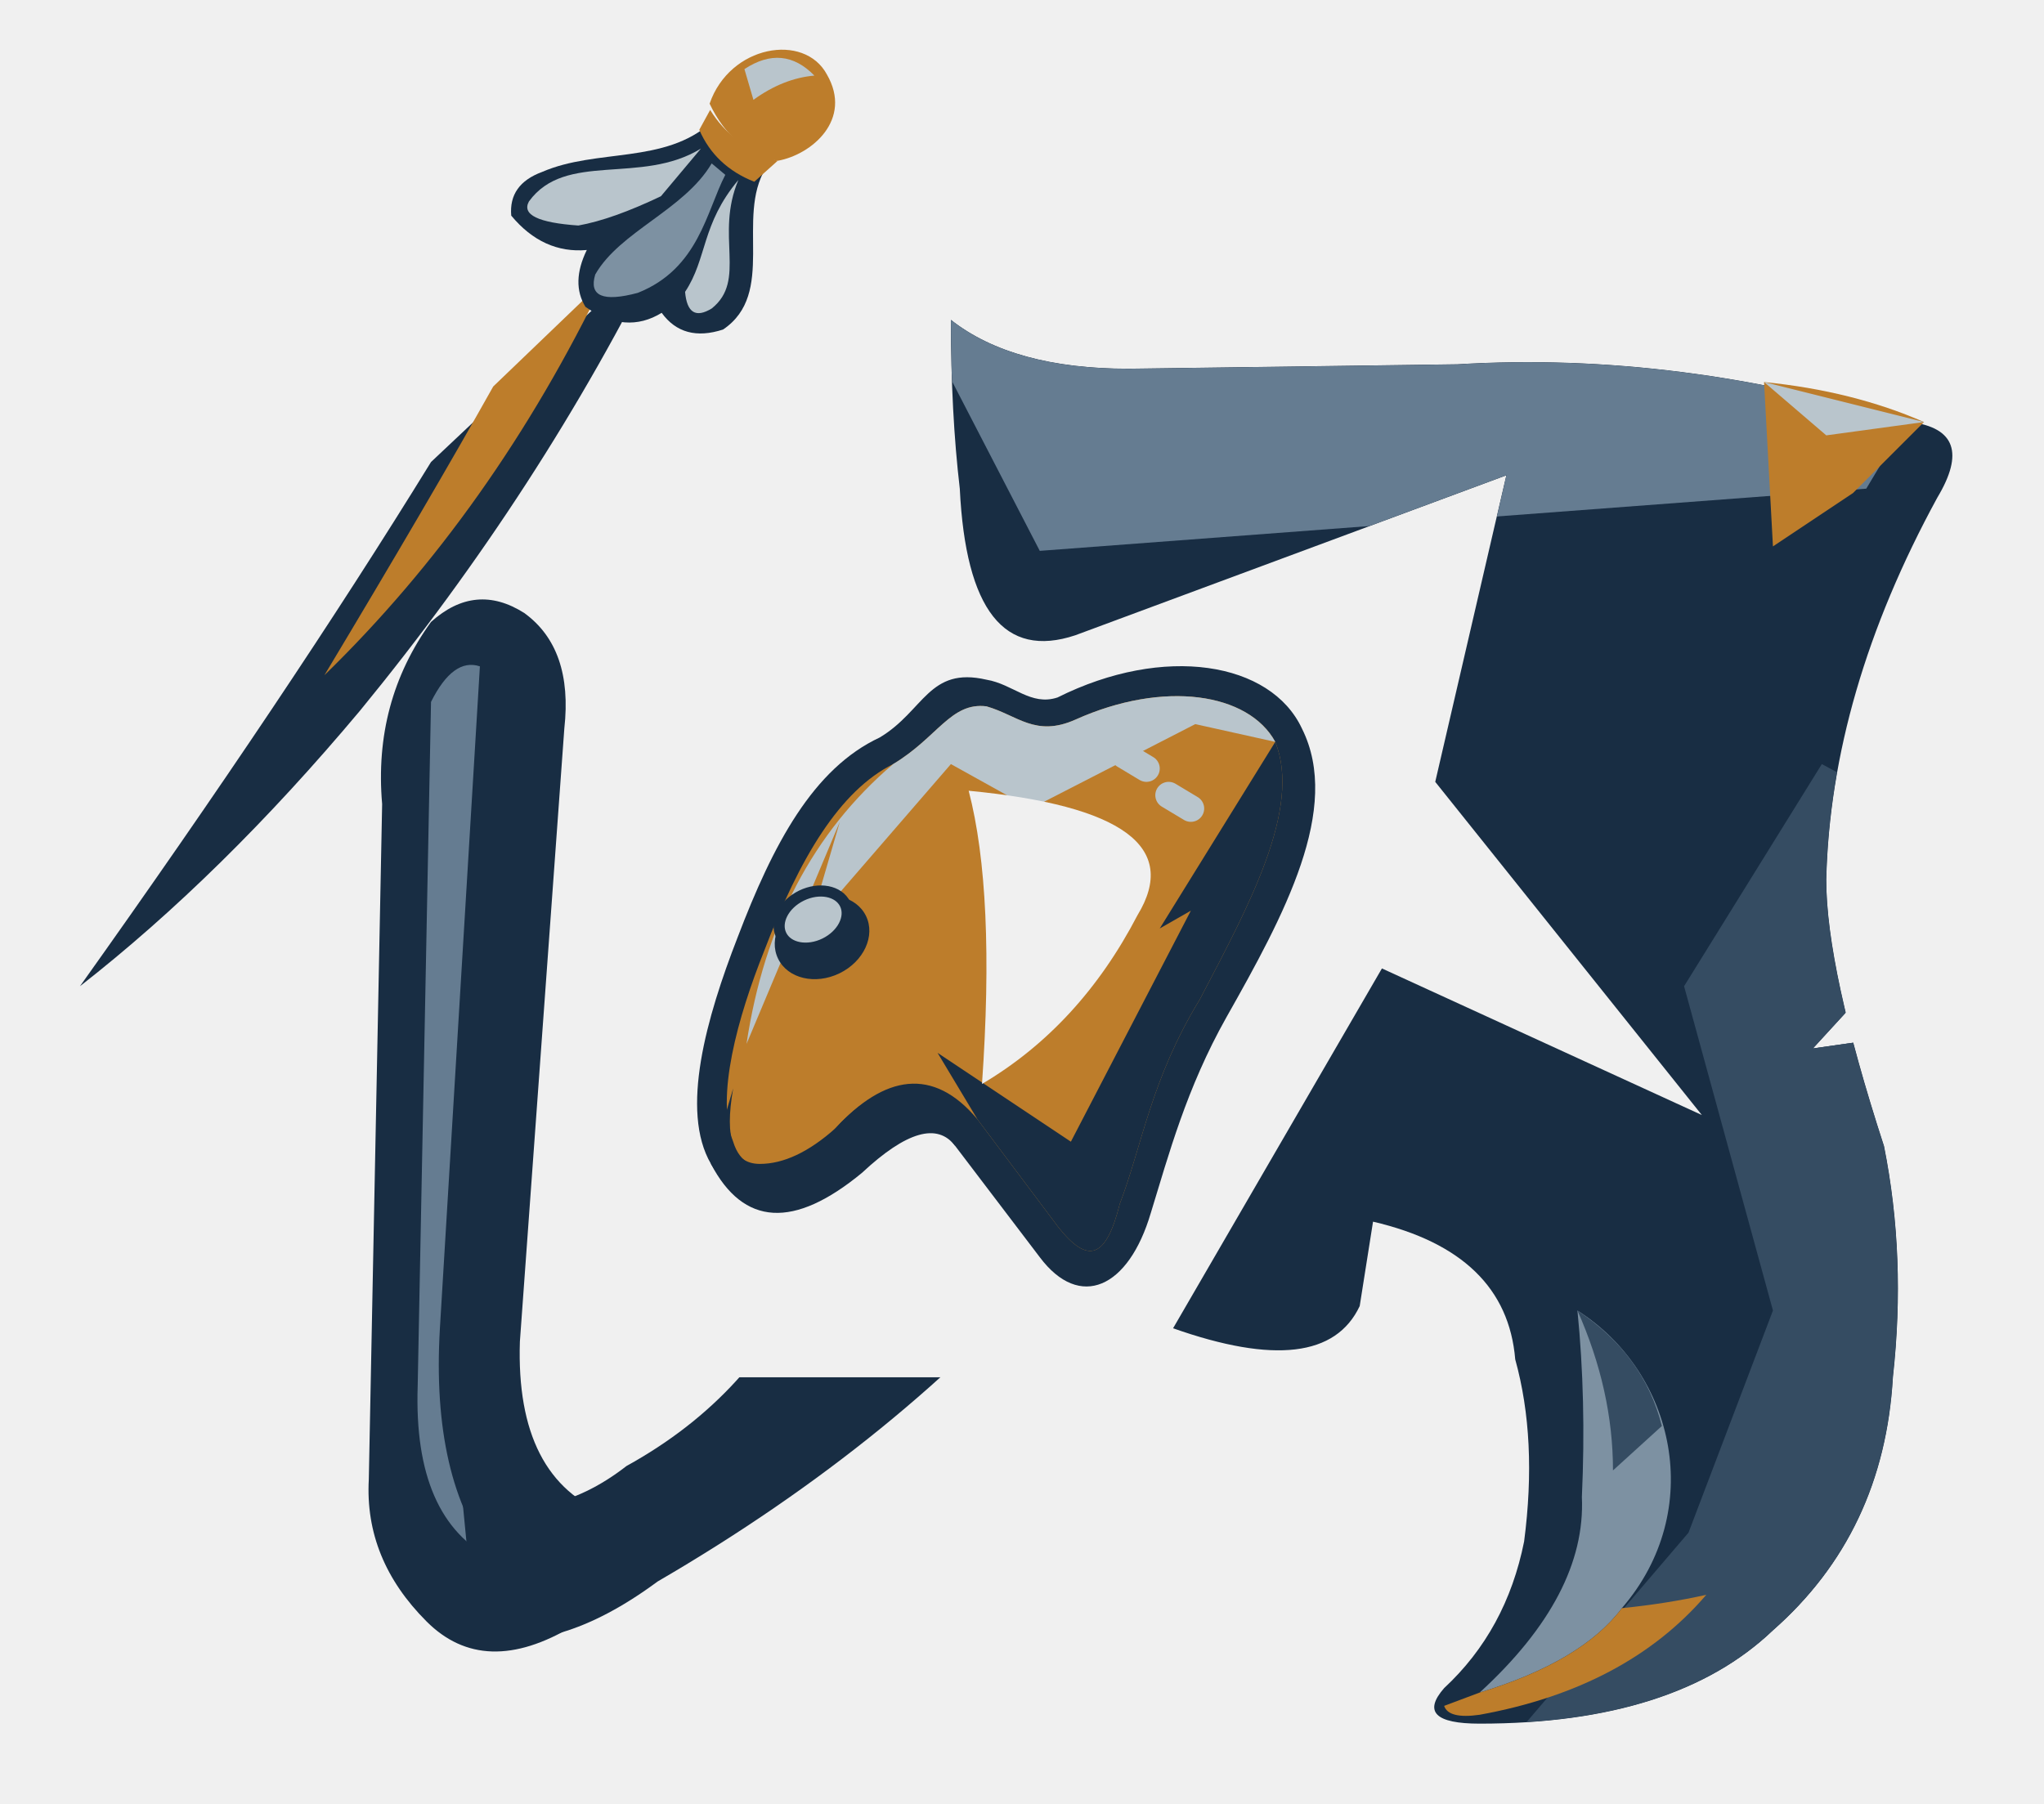
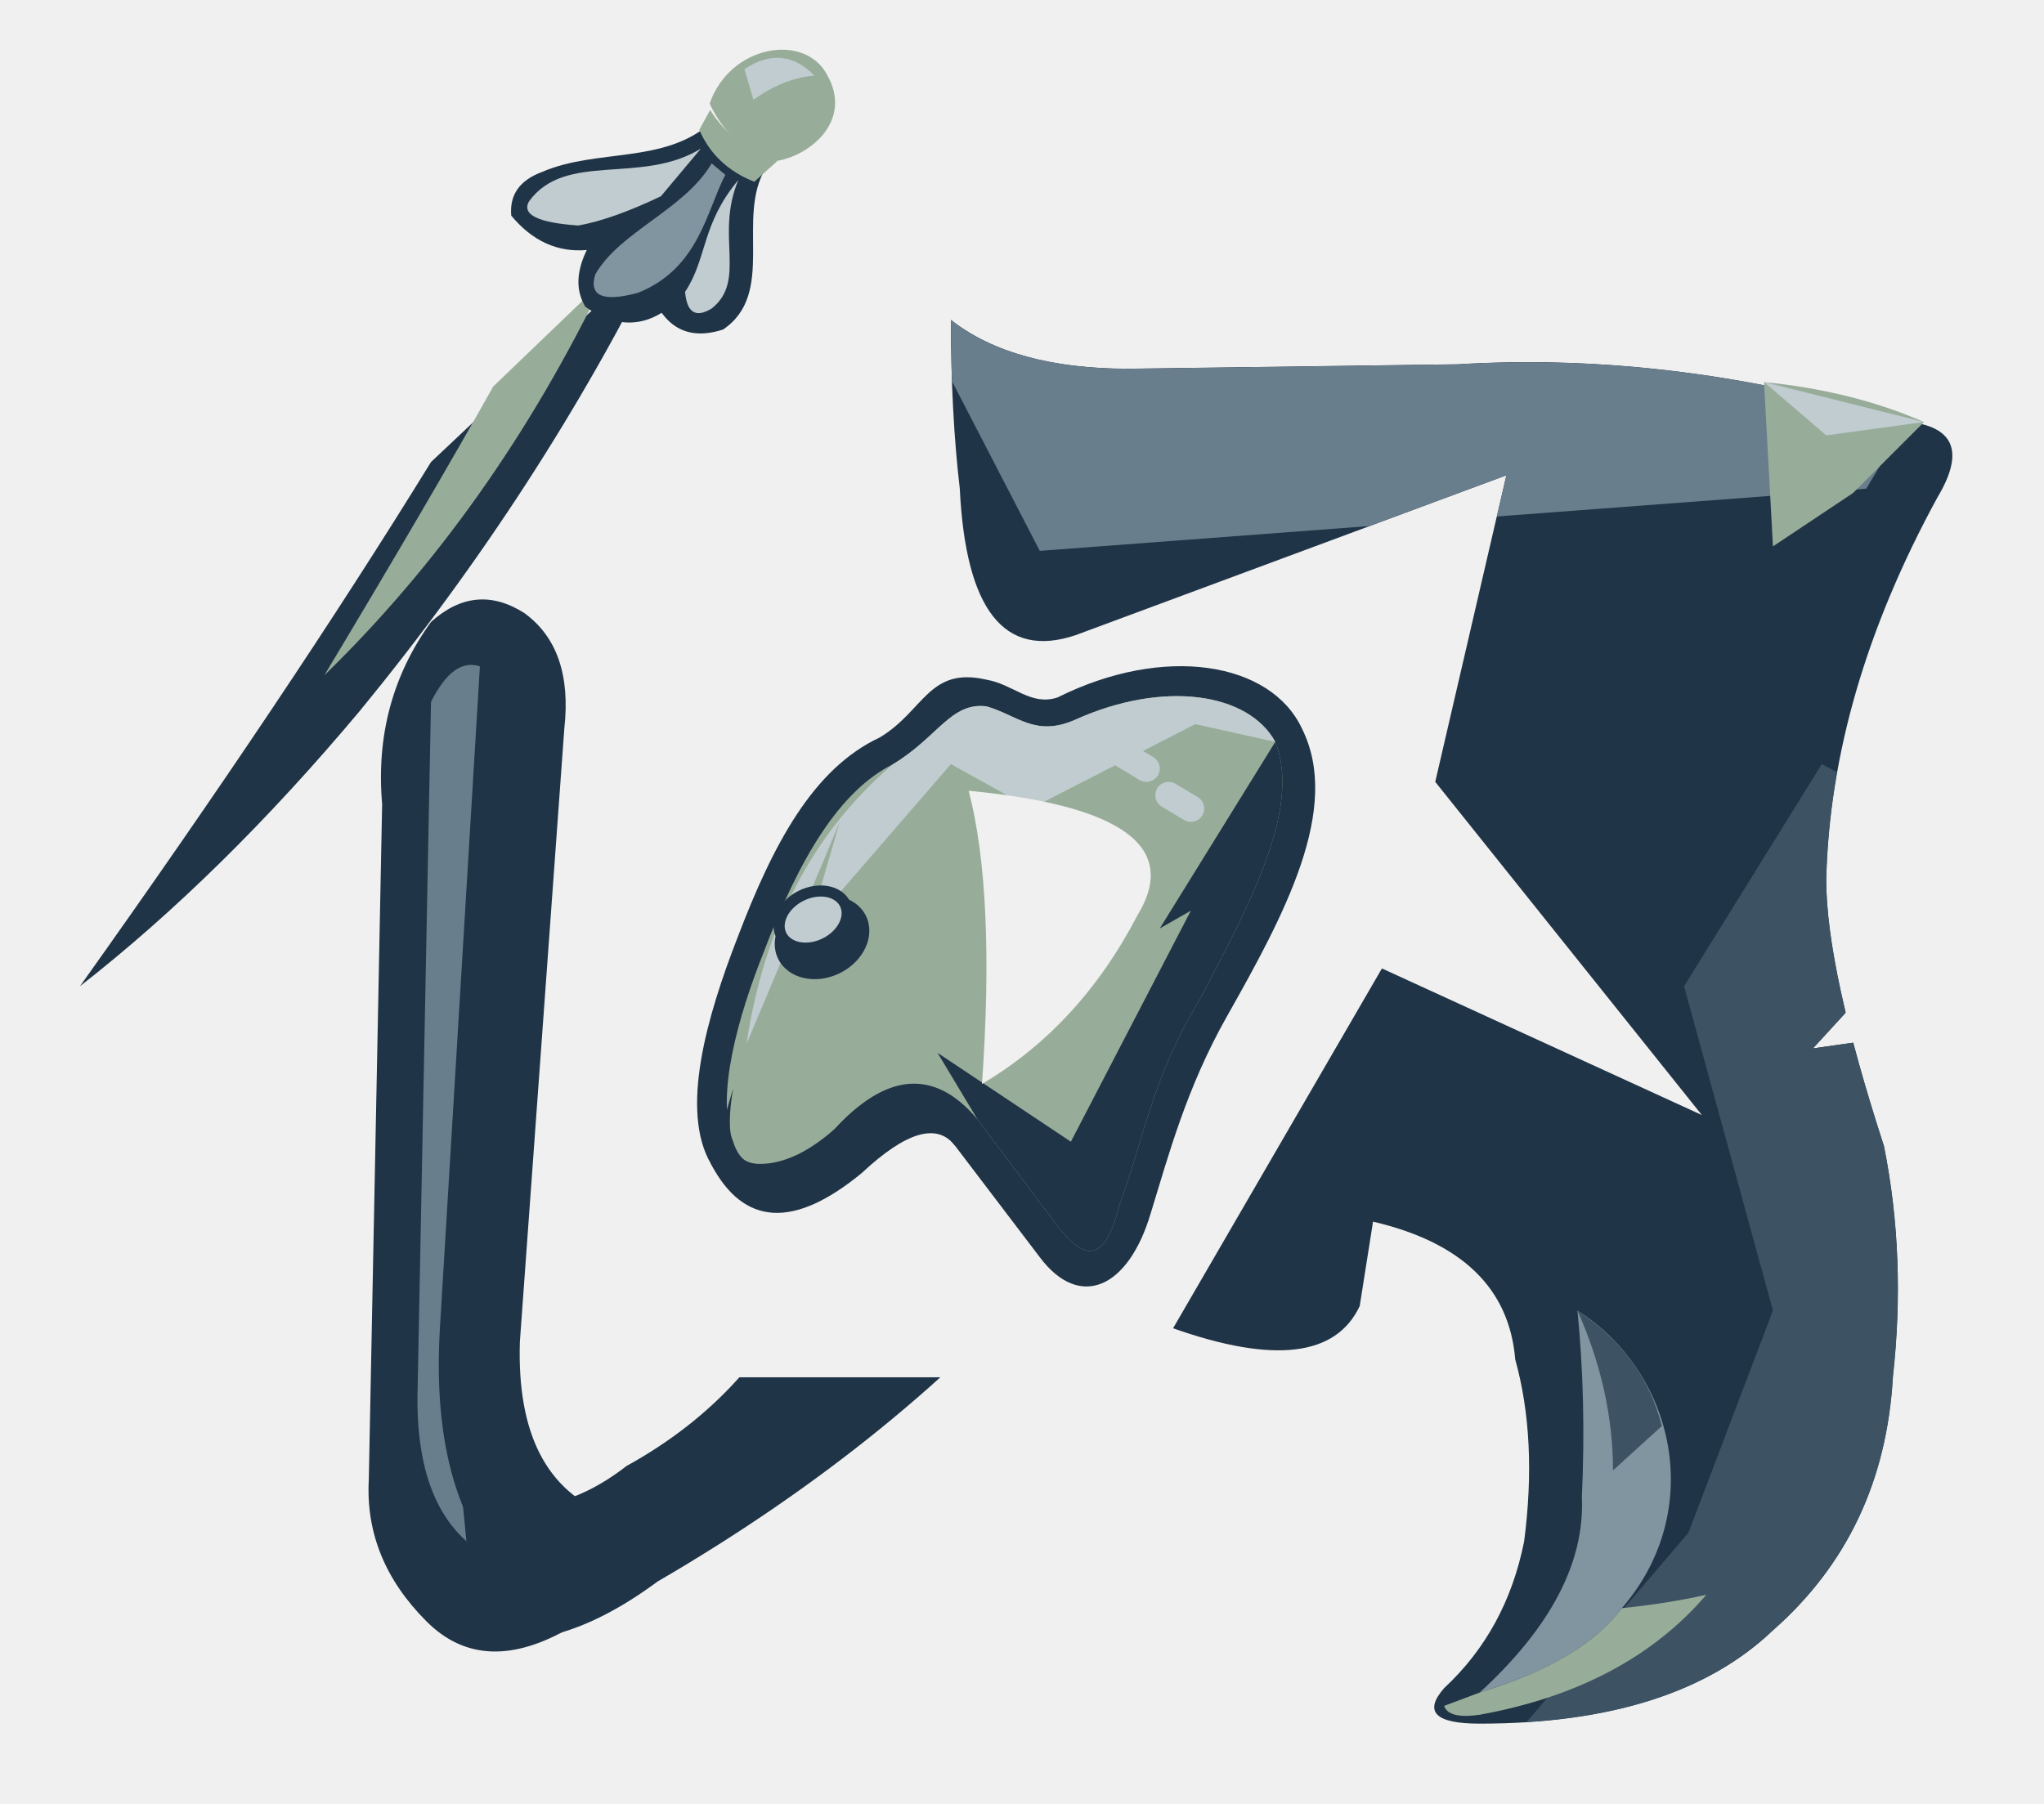
<svg xmlns="http://www.w3.org/2000/svg" viewBox="148 168 460 406" width="460" height="406">
  <defs>
    <mask id="counter-break" maskUnits="userSpaceOnUse" x="0" y="0" width="768" height="768">
      <rect width="768" height="768" fill="white" />
      <path d="M320 435 Q351 456 396 461 L402 480 Q352 477 313 453 Z" fill="black" />
    </mask>
    <mask id="checkpoint" maskUnits="userSpaceOnUse" x="0" y="0" width="768" height="768">
      <rect width="768" height="768" fill="white" />
      <path d="M567 392 L556 404 L577 401 Z" fill="black" />
    </mask>
    <clipPath id="lower-only">
      <rect x="0" y="478" width="768" height="290" />
    </clipPath>
    <mask id="controller-hole" maskUnits="userSpaceOnUse" x="0" y="0" width="768" height="768">
      <rect width="768" height="768" fill="white" />
      <path d="M366 346 Q372 369 369 412 Q391 399 404 374 Q418 351 366 346 Z" fill="black" />
    </mask>
    <clipPath id="body-plane">
      <path d="M362 240 Q362 261 364 278 Q366 319 390 311 L487 275 L471 344 L531 419 L459 386 L412 467 Q446 479 454 462 L457 443 Q487 450 489 474 Q494 492 491 515 Q487 535 473 548 Q466 556 481 556 Q525 556 547 535 Q572 513 574 478 Q577 451 572 426 Q559 386 559 366 Q560 324 584 280 Q593 265 578 263 Q526 247 476 250 L402 251 Q376 251 362 240 Z" />
    </clipPath>
  </defs>
-   <path id="vertical" fill="#182d43" d="M245 308 Q255 299 266 306 Q277 314 275 332 L265 470 Q264 501 285 509 L277 534 Q257 546 244 533 Q230 519 231 501 L234 349 Q232 326 245 308 Z" />
-   <g id="right-body" fill="#182d43" mask="url(#checkpoint)">
+   <path id="vertical" fill="#203447" d="M245 308 Q255 299 266 306 Q277 314 275 332 L265 470 Q264 501 285 509 L277 534 Q257 546 244 533 Q230 519 231 501 L234 349 Q232 326 245 308 Z" />
+   <g id="right-body" fill="#203447" mask="url(#checkpoint)">
    <path d="M362 240 Q362 261 364 278 Q366 319 390 311 L487 275 L471 344 L531 419 L459 386 L412 467 Q446 479 454 462 L457 443 Q487 450 489 474 Q494 492 491 515 Q487 535 473 548 Q466 556 481 556 Q525 556 547 535 Q572 513 574 478 Q577 451 572 426 Q559 386 559 366 Q560 324 584 280 Q593 265 578 263 Q526 247 476 250 L402 251 Q376 251 362 240 Z" />
  </g>
  <g clip-path="url(#body-plane)" mask="url(#checkpoint)">
-     <path fill="#657c91" d="M352 234 L583 253 L568 278 L382 292 Z" />
-     <path fill="#354c62" d="M558 340 L599 362 L591 576 L481 568 L528 513 L547 463 L527 390 Z" />
+     <path fill="#697e8d" d="M352 234 L583 253 L568 278 L382 292 Z" />
+     <path fill="#3d5364" d="M558 340 L599 362 L591 576 L481 568 L528 513 L547 463 L527 390 Z" />
  </g>
-   <path fill="#657c91" d="M245 326 Q250 316 256 318 L247 467 Q245 501 259 519 Q241 510 242 480 Z" />
-   <g id="inner-reading" fill="#182d43" mask="url(#counter-break)" clip-path="url(#lower-only)">
+   <path fill="#697e8d" d="M245 326 Q250 316 256 318 L247 467 Q245 501 259 519 Q241 510 242 480 Z" />
+   <g id="inner-reading" fill="#203447" mask="url(#counter-break)" clip-path="url(#lower-only)">
    <path fill-rule="evenodd" d="M349 332 Q393 312 420 322 Q443 329 432 363 Q416 411 387 450 Q351 492 296 524 Q273 541 255 536 L252 505 Q271 512 289 498 Q318 482 330 453 Q344 421 345 393 Q329 414 316 419 Q303 424 307 404 Q313 360 349 332 Z M366 346 Q372 369 369 412 Q391 399 404 374 Q418 351 366 346 Z" />
  </g>
  <g id="controller" mask="url(#controller-hole)">
-     <path fill="#182d43" d="M346 334 C356 328 357 318 370 321 C376 322 380 327 386 325 C410 313 434 317 441 332 C450 350 437 374 424 397 C415 413 411 428 407 441 C402 458 391 463 382 451 L363 426 C357 418 349 417 342 424 C332 436 315 442 308 430 C301 418 307 397 314 379 C322 358 331 341 346 334 Z" />
-     <path fill="#bd7d2b" d="M349 340 C359 334 362 326 370 327 C377 329 381 334 390 330 C410 321 429 324 435 335 C441 350 429 372 418 393 C407 411 405 426 400 439 C397 451 393 453 386 444 L368 420 C358 408 347 410 336 422 C328 431 316 435 313 425 C309 415 314 397 320 382 C328 361 337 346 349 340 Z" />
-     <path fill="#182d43" d="M435 335 C441 350 429 372 418 393 C407 411 405 426 400 439 C397 451 393 453 386 444 L368 420 L359 405 L389 425 L416 373 L409 377 Z" />
-     <path fill="#b9c5cc" d="M349 340 C359 334 362 326 370 327 C377 329 381 334 390 330 C410 321 429 324 435 335 L417 331 L380 350 L362 340 L330 377 L337 353 L316 403 Q322 363 349 340 Z" />
-     <path fill="#182d43" d="M313 413 Q310 430 319 430 Q327 430 336 422 Q347 410 358 413 L363 426 Q357 418 342 432 Q319 451 308 430 Z" />
+     <path fill="#203447" d="M346 334 C356 328 357 318 370 321 C376 322 380 327 386 325 C410 313 434 317 441 332 C450 350 437 374 424 397 C415 413 411 428 407 441 C402 458 391 463 382 451 L363 426 C357 418 349 417 342 424 C332 436 315 442 308 430 C301 418 307 397 314 379 C322 358 331 341 346 334 Z" />
+     <path fill="#98ad99" d="M349 340 C359 334 362 326 370 327 C377 329 381 334 390 330 C410 321 429 324 435 335 C441 350 429 372 418 393 C407 411 405 426 400 439 C397 451 393 453 386 444 L368 420 C358 408 347 410 336 422 C328 431 316 435 313 425 C309 415 314 397 320 382 C328 361 337 346 349 340 Z" />
+     <path fill="#203447" d="M435 335 C441 350 429 372 418 393 C407 411 405 426 400 439 C397 451 393 453 386 444 L368 420 L359 405 L389 425 L416 373 L409 377 Z" />
+     <path fill="#c1ccd0" d="M349 340 C359 334 362 326 370 327 C377 329 381 334 390 330 C410 321 429 324 435 335 L417 331 L380 350 L362 340 L330 377 L337 353 L316 403 Q322 363 349 340 Z" />
+     <path fill="#203447" d="M313 413 Q310 430 319 430 Q327 430 336 422 Q347 410 358 413 L363 426 Q357 418 342 432 Q319 451 308 430 Z" />
  </g>
  <g id="controller-controls">
-     <ellipse cx="333" cy="379" rx="11" ry="9" transform="rotate(-26 333 379)" fill="#182d43" />
-     <ellipse cx="331" cy="375" rx="8" ry="6" transform="rotate(-26 331 375)" fill="#b9c5cc" stroke="#182d43" stroke-width="2.5" />
-     <path d="M401 338 L406 341 M411 347 L416 350" stroke="#b9c5cc" stroke-width="6" stroke-linecap="round" />
-     <path d="M348 337 Q355 329 360 328" fill="none" stroke="#182d43" stroke-width="4" stroke-linecap="round" />
+     <ellipse cx="333" cy="379" rx="11" ry="9" transform="rotate(-26 333 379)" fill="#203447" />
+     <ellipse cx="331" cy="375" rx="8" ry="6" transform="rotate(-26 331 375)" fill="#c1ccd0" stroke="#203447" stroke-width="2.5" />
+     <path d="M401 338 L406 341 M411 347 L416 350" stroke="#c1ccd0" stroke-width="6" stroke-linecap="round" />
+     <path d="M348 337 Q355 329 360 328" fill="none" stroke="#203447" stroke-width="4" stroke-linecap="round" />
  </g>
  <g id="shuttle-flight">
-     <path fill="#182d43" d="M297 223 Q270 278 229 328 Q198 365 166 390 Q213 324 245 272 Z" />
-     <path fill="#bd7d2b" d="M284 231 Q259 283 221 320 Q245 280 259 255 Z" />
+     <path fill="#203447" d="M297 223 Q270 278 229 328 Q198 365 166 390 Q213 324 245 272 Z" />
+     <path fill="#98ad99" d="M284 231 Q259 283 221 320 Q245 280 259 255 Z" />
    <g transform="translate(316 197) rotate(40)">
-       <path fill="#182d43" d="M-7 4 C-9 18-23 25-29 37 Q-33 44-28 49 Q-17 51-10 44 Q-8 52-2 54 Q9 53 12 44 Q20 46 25 38 C29 24 11 17 9 4 Z" />
-       <path fill="#b9c5cc" d="M-5 10 C-10 25-28 30-27 44 Q-26 49-15 41 Q-10 35-5 24 Z" />
-       <path fill="#7d91a2" d="M-1 11 C1 23-7 36-5 47 Q-2 54 5 44 C12 31 5 20 3 11 Z" />
-       <path fill="#b9c5cc" d="M6 10 C10 23 22 26 20 36 Q18 42 13 37 C12 28 6 23 6 10 Z" />
-       <path fill="#bd7d2b" d="M-9 2 Q0 5 10 1 L9 8 Q0 11-8 7 Z" />
-       <path fill="#bd7d2b" d="M-10 1 C-15-12-4-25 6-21 C17-17 15-5 10 1 Q1 6-10 1 Z" />
-       <path fill="#b9c5cc" d="M-9-10 Q-6-20 4-19 Q-1-14-3-6 Z" />
+       <path fill="#203447" d="M-7 4 C-9 18-23 25-29 37 Q-33 44-28 49 Q-17 51-10 44 Q-8 52-2 54 Q9 53 12 44 Q20 46 25 38 C29 24 11 17 9 4 Z" />
+       <path fill="#c1ccd0" d="M-5 10 C-10 25-28 30-27 44 Q-26 49-15 41 Q-10 35-5 24 Z" />
+       <path fill="#8195a1" d="M-1 11 C1 23-7 36-5 47 Q-2 54 5 44 C12 31 5 20 3 11 Z" />
+       <path fill="#c1ccd0" d="M6 10 C10 23 22 26 20 36 Q18 42 13 37 C12 28 6 23 6 10 Z" />
+       <path fill="#98ad99" d="M-9 2 Q0 5 10 1 L9 8 Q0 11-8 7 Z" />
+       <path fill="#98ad99" d="M-10 1 C-15-12-4-25 6-21 C17-17 15-5 10 1 Q1 6-10 1 Z" />
+       <path fill="#c1ccd0" d="M-9-10 Q-6-20 4-19 Q-1-14-3-6 Z" />
    </g>
  </g>
  <g id="hook-turn" clip-path="url(#body-plane)">
-     <path fill="#7d91a2" d="M503 463 C525 477 532 508 513 530 Q504 542 481 549 Q505 527 504 505 Q505 483 503 463 Z" />
-     <path fill="#bd7d2b" d="M481 549 Q504 542 513 530 Q523 529 532 527 Q514 548 481 554 Q474 555 473 552 Z" />
-     <path fill="#354c62" d="M503 463 Q511 481 511 499 L522 489 Q518 473 503 463 Z" />
+     <path fill="#8195a1" d="M503 463 C525 477 532 508 513 530 Q504 542 481 549 Q505 527 504 505 Q505 483 503 463 Z" />
+     <path fill="#98ad99" d="M481 549 Q504 542 513 530 Q523 529 532 527 Q514 548 481 554 Q474 555 473 552 Z" />
+     <path fill="#3d5364" d="M503 463 Q511 481 511 499 L522 489 Q518 473 503 463 Z" />
  </g>
-   <path id="fold" fill="#bd7d2b" d="M545 254 Q565 256 581 263 L565 279 L547 291 Z" />
-   <path fill="#b9c5cc" d="M545 254 L581 263 L559 266 Z" />
+   <path id="fold" fill="#98ad99" d="M545 254 Q565 256 581 263 L565 279 L547 291 Z" />
+   <path fill="#c1ccd0" d="M545 254 L581 263 L559 266 Z" />
</svg>
